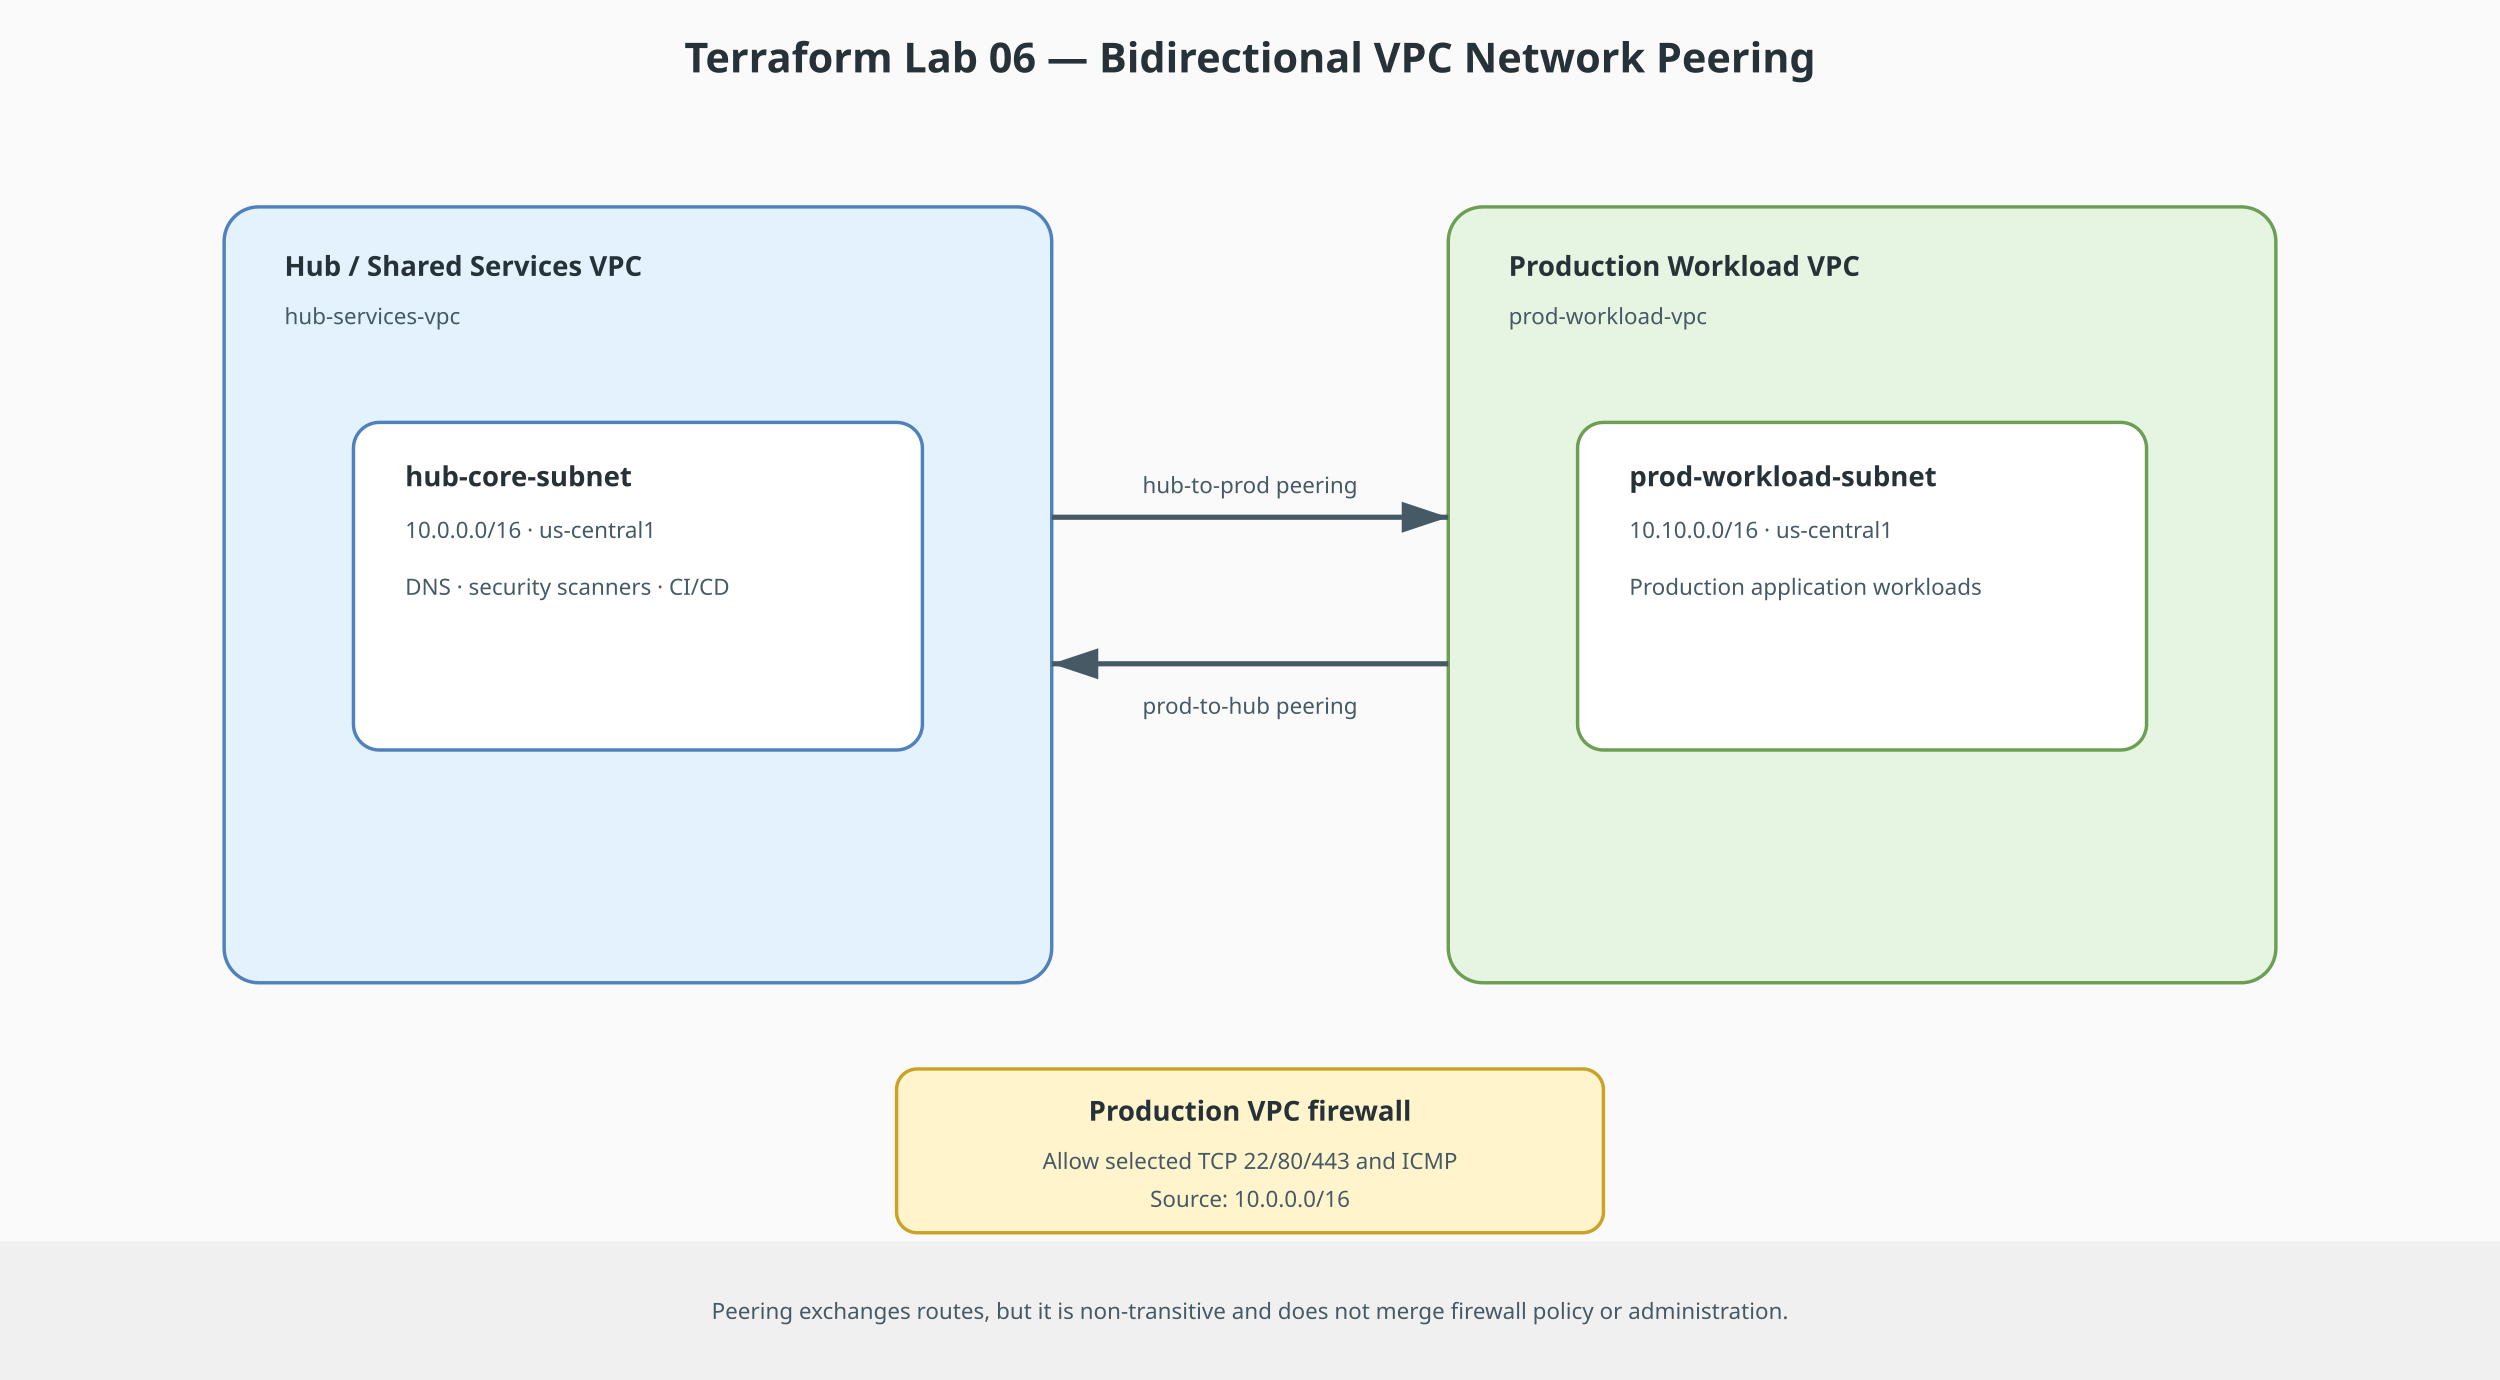
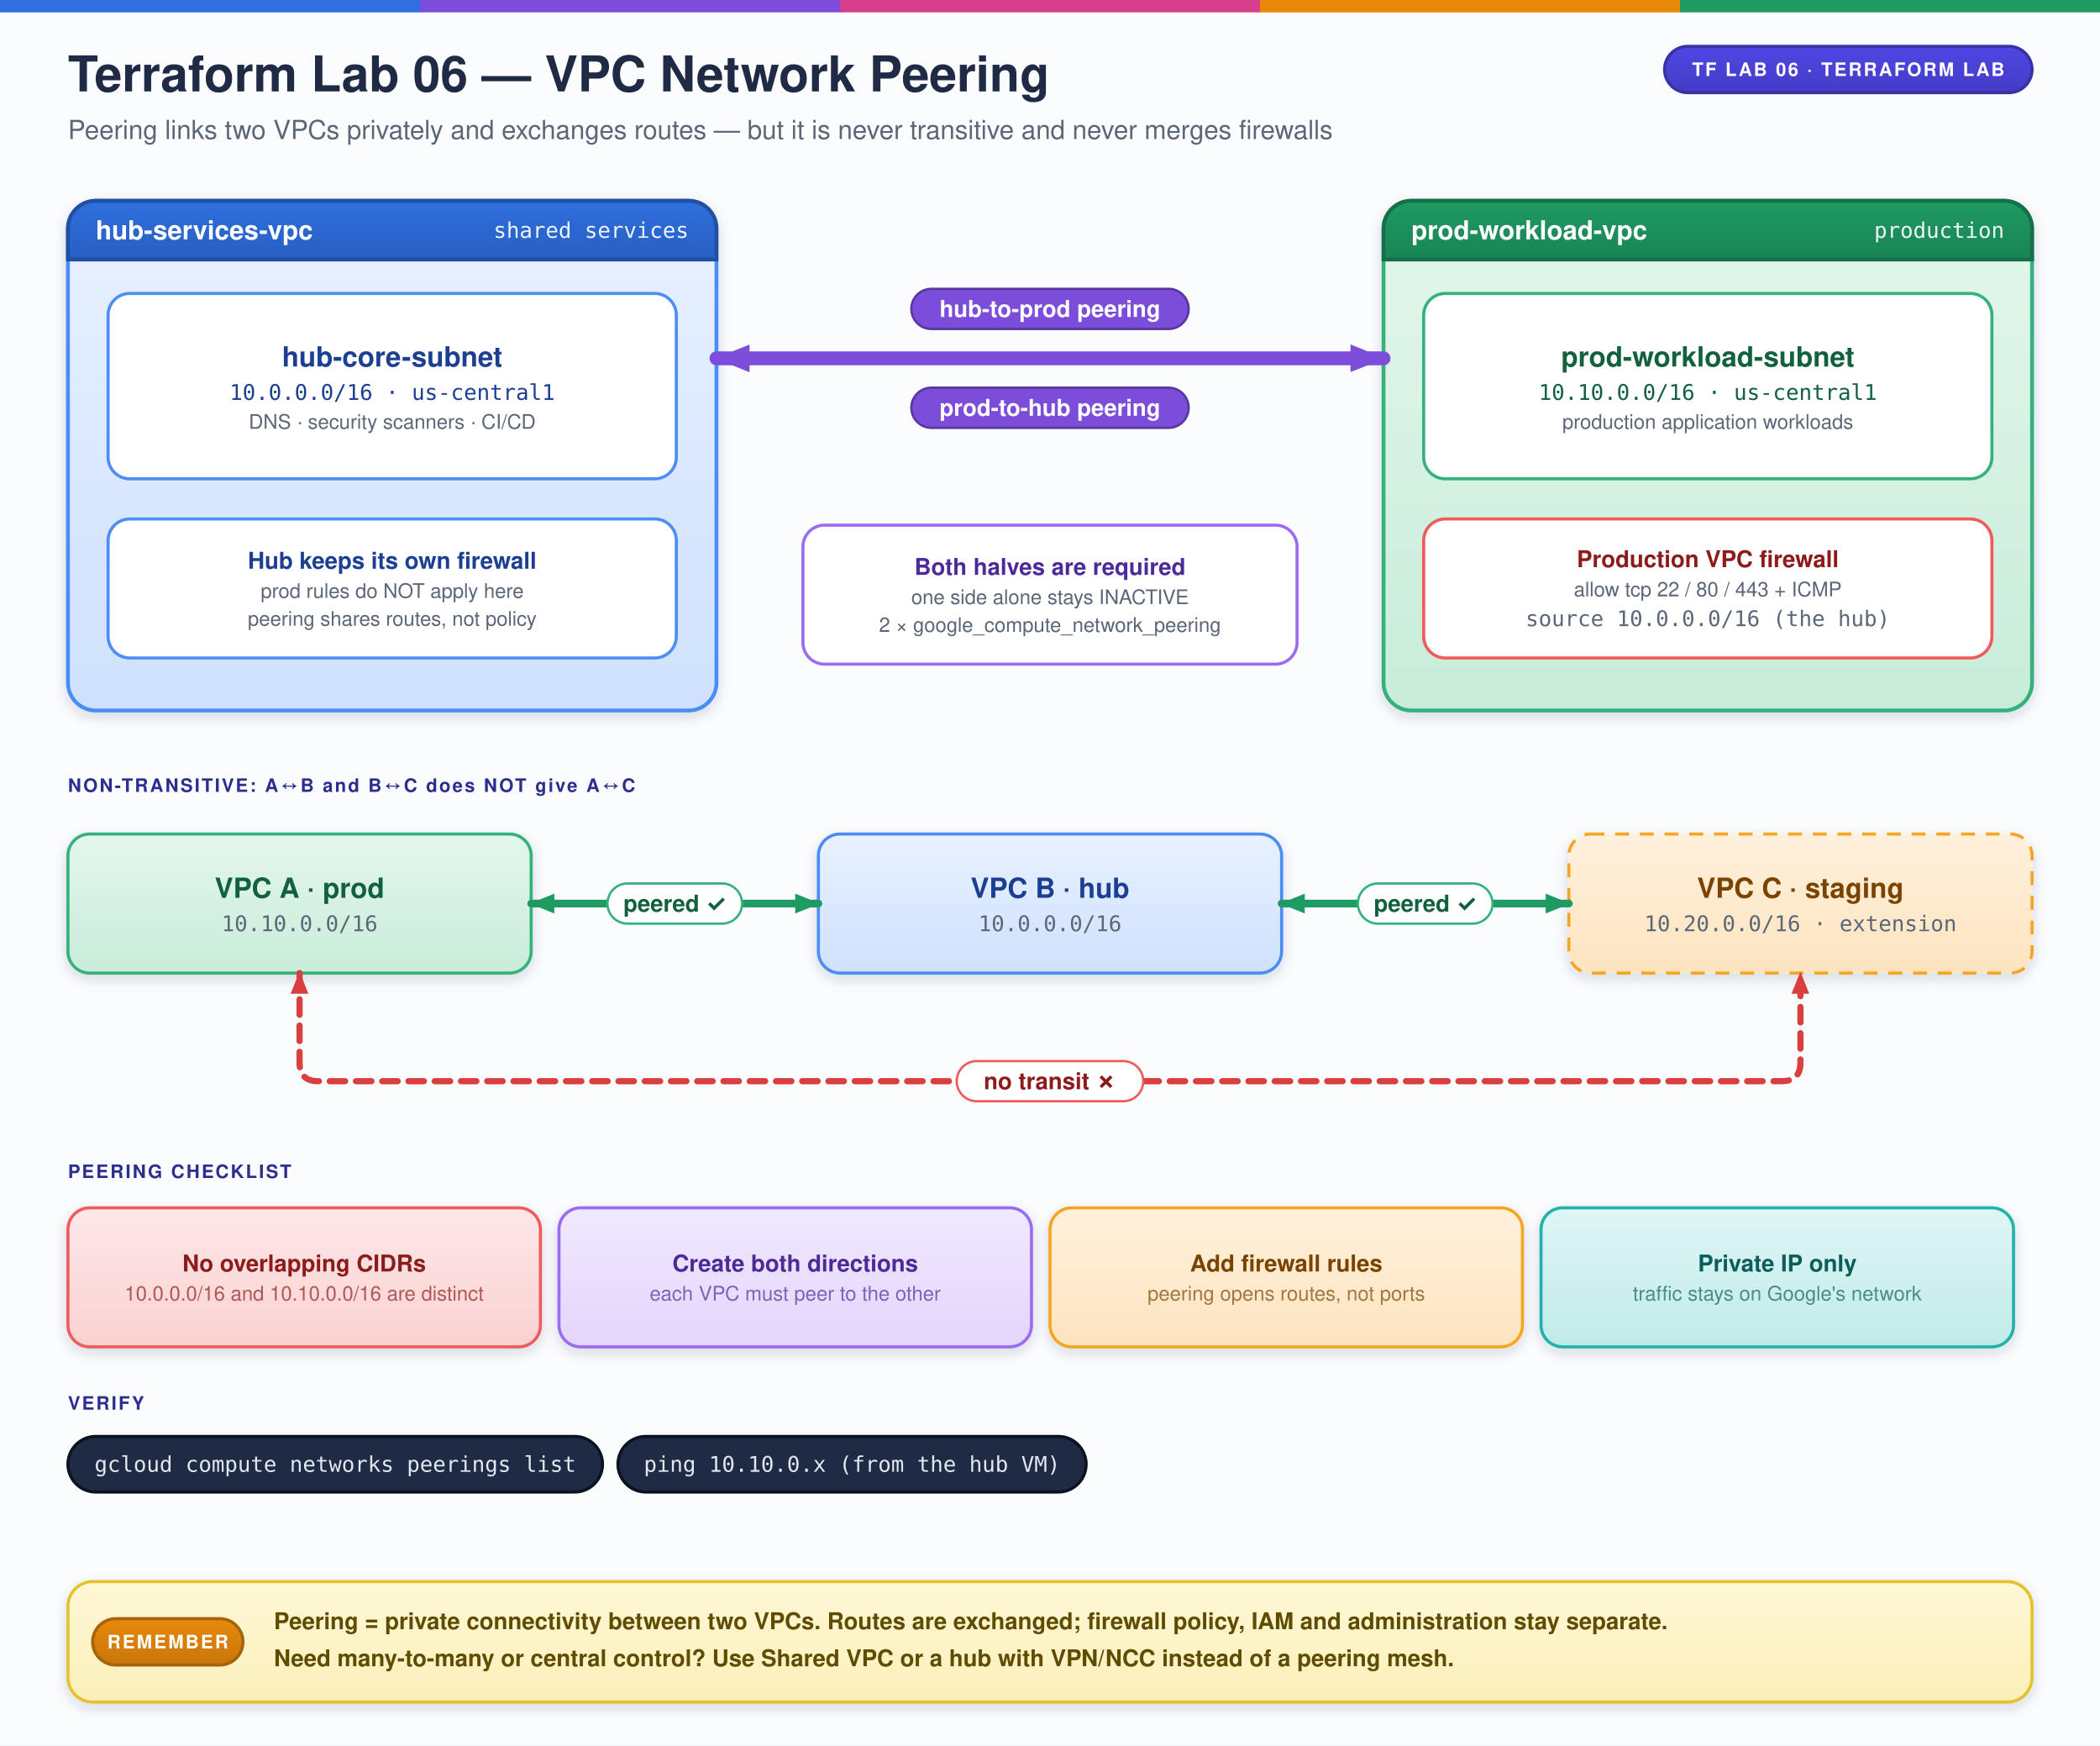
- <svg xmlns="http://www.w3.org/2000/svg" width="1450" height="800" viewBox="0 0 1450 800" role="img" aria-label="Hub and production VPC peering">
+ <svg xmlns="http://www.w3.org/2000/svg" width="1360" height="1130" viewBox="0 0 1360 1130" role="img" aria-labelledby="t d">
  <defs>
-     <marker id="a" markerWidth="10" markerHeight="10" refX="9" refY="3" orient="auto">
-       <path d="M0 0L0 6L9 3z" fill="#455a64" />
+     <filter id="sh" x="-15%" y="-15%" width="130%" height="140%">
+       <feDropShadow dx="0" dy="3" stdDeviation="4" flood-color="#1B2A4A" flood-opacity="0.16" />
+     </filter>
+     <linearGradient id="g0" x1="0" y1="0" x2="0" y2="1">
+       <stop offset="0" stop-color="#4F46E5" />
+       <stop offset="1" stop-color="#443CC5" />
+     </linearGradient>
+     <linearGradient id="g1" x1="0" y1="0" x2="0" y2="1">
+       <stop offset="0" stop-color="#E8F1FF" />
+       <stop offset="1" stop-color="#CFE1FE" />
+     </linearGradient>
+     <linearGradient id="g2" x1="0" y1="0" x2="0" y2="1">
+       <stop offset="0" stop-color="#2F6FE0" />
+       <stop offset="1" stop-color="#285FC1" />
+     </linearGradient>
+     <linearGradient id="g3" x1="0" y1="0" x2="0" y2="1">
+       <stop offset="0" stop-color="#FFFFFF" />
+       <stop offset="1" stop-color="#FFFFFF" />
+     </linearGradient>
+     <linearGradient id="g4" x1="0" y1="0" x2="0" y2="1">
+       <stop offset="0" stop-color="#E4F7EC" />
+       <stop offset="1" stop-color="#C8ECDA" />
+     </linearGradient>
+     <linearGradient id="g5" x1="0" y1="0" x2="0" y2="1">
+       <stop offset="0" stop-color="#1E9A63" />
+       <stop offset="1" stop-color="#1A8455" />
+     </linearGradient>
+     <marker id="m0" markerWidth="22.4" markerHeight="17.9" refX="21.4" refY="9.0" orient="auto-start-reverse" markerUnits="userSpaceOnUse">
+       <path d="M0,0 L22.4,9.0 L0,17.9 z" fill="#7C4DDB" />
    </marker>
-     <style>.t{font:700 24px system-ui;fill:#263238}.h{font:700 16px system-ui;fill:#263238}.p{font:13px system-ui;fill:#455a64}.e{stroke:#455a64;stroke-width:3;fill:none;marker-end:url(#a)}</style>
+     <linearGradient id="g6" x1="0" y1="0" x2="0" y2="1">
+       <stop offset="0" stop-color="#7C4DDB" />
+       <stop offset="1" stop-color="#7C4DDB" />
+     </linearGradient>
+     <linearGradient id="g7" x1="0" y1="0" x2="0" y2="1">
+       <stop offset="0" stop-color="#FFF0DC" />
+       <stop offset="1" stop-color="#FDE4BF" />
+     </linearGradient>
+     <marker id="m1" markerWidth="16.0" markerHeight="12.8" refX="15.0" refY="6.4" orient="auto-start-reverse" markerUnits="userSpaceOnUse">
+       <path d="M0,0 L16.0,6.4 L0,12.8 z" fill="#1E9A63" />
+     </marker>
+     <marker id="m2" markerWidth="14.4" markerHeight="11.5" refX="13.4" refY="5.8" orient="auto-start-reverse" markerUnits="userSpaceOnUse">
+       <path d="M0,0 L14.4,5.8 L0,11.5 z" fill="#D93F3F" />
+     </marker>
+     <linearGradient id="g8" x1="0" y1="0" x2="0" y2="1">
+       <stop offset="0" stop-color="#FDE8E8" />
+       <stop offset="1" stop-color="#FBD1D1" />
+     </linearGradient>
+     <linearGradient id="g9" x1="0" y1="0" x2="0" y2="1">
+       <stop offset="0" stop-color="#F1E9FE" />
+       <stop offset="1" stop-color="#E3D5FC" />
+     </linearGradient>
+     <linearGradient id="g10" x1="0" y1="0" x2="0" y2="1">
+       <stop offset="0" stop-color="#DFF6F5" />
+       <stop offset="1" stop-color="#C0EBE9" />
+     </linearGradient>
+     <linearGradient id="g11" x1="0" y1="0" x2="0" y2="1">
+       <stop offset="0" stop-color="#1F2A44" />
+       <stop offset="1" stop-color="#1F2A44" />
+     </linearGradient>
+     <linearGradient id="g12" x1="0" y1="0" x2="0" y2="1">
+       <stop offset="0" stop-color="#FFF8D6" />
+       <stop offset="1" stop-color="#FBEFBA" />
+     </linearGradient>
+     <linearGradient id="g13" x1="0" y1="0" x2="0" y2="1">
+       <stop offset="0" stop-color="#E8890C" />
+       <stop offset="1" stop-color="#C8760A" />
+     </linearGradient>
  </defs>
-   <rect width="1450" height="720" fill="#fafafa" />
-   <text x="725" y="42" text-anchor="middle" class="t">Terraform Lab 06 — Bidirectional VPC Network Peering</text>
-   <rect x="130" y="120" width="480" height="450" rx="20" fill="#e3f2fd" stroke="#4f81bd" stroke-width="2" />
-   <text x="165" y="160" class="h">Hub / Shared Services VPC</text>
-   <text x="165" y="188" class="p">hub-services-vpc</text>
-   <rect x="205" y="245" width="330" height="190" rx="15" fill="#fff" stroke="#4f81bd" stroke-width="2" />
-   <text x="235" y="282" class="h">hub-core-subnet</text>
-   <text x="235" y="312" class="p">10.0.0.0/16 · us-central1</text>
-   <text x="235" y="345" class="p">DNS · security scanners · CI/CD</text>
-   <rect x="840" y="120" width="480" height="450" rx="20" fill="#e6f4e2" stroke="#6c9f54" stroke-width="2" />
-   <text x="875" y="160" class="h">Production Workload VPC</text>
-   <text x="875" y="188" class="p">prod-workload-vpc</text>
-   <rect x="915" y="245" width="330" height="190" rx="15" fill="#fff" stroke="#6c9f54" stroke-width="2" />
-   <text x="945" y="282" class="h">prod-workload-subnet</text>
-   <text x="945" y="312" class="p">10.10.0.0/16 · us-central1</text>
-   <text x="945" y="345" class="p">Production application workloads</text>
-   <path d="M610 300H840" class="e" />
-   <text x="725" y="286" text-anchor="middle" class="p">hub-to-prod peering</text>
-   <path d="M840 385H610" class="e" />
-   <text x="725" y="414" text-anchor="middle" class="p">prod-to-hub peering</text>
-   <rect x="520" y="620" width="410" height="95" rx="12" fill="#fff4cc" stroke="#c9a227" stroke-width="2" />
-   <text x="725" y="650" text-anchor="middle" class="h">Production VPC firewall</text>
-   <text x="725" y="678" text-anchor="middle" class="p">Allow selected TCP 22/80/443 and ICMP</text>
-   <text x="725" y="700" text-anchor="middle" class="p">Source: 10.0.0.0/16</text>
-   <text x="725" y="765" text-anchor="middle" class="p">Peering exchanges routes, but it is non-transitive and does not merge firewall policy or administration.</text>
+   <rect width="1360" height="1130" fill="#FBFCFE" />
+   <rect x="0.0" y="0" width="273.0" height="8" fill="#2F6FE0" />
+   <rect x="272.0" y="0" width="273.0" height="8" fill="#7C4DDB" />
+   <rect x="544.0" y="0" width="273.0" height="8" fill="#D63F8C" />
+   <rect x="816.0" y="0" width="273.0" height="8" fill="#E8890C" />
+   <rect x="1088.0" y="0" width="273.0" height="8" fill="#1E9A63" />
+   <text x="44" y="59.2" text-anchor="start" font-family="system-ui,-apple-system,'Segoe UI',Helvetica,Arial,sans-serif" font-size="32" font-weight="700" fill="#1F2A44">Terraform Lab 06 — VPC Network Peering</text>
+   <text x="44" y="90.0" text-anchor="start" font-family="system-ui,-apple-system,'Segoe UI',Helvetica,Arial,sans-serif" font-size="17" font-weight="400" fill="#5B6677">Peering links two VPCs privately and exchanges routes — but it is never transitive and never merges firewalls</text>
+   <rect x="1078.0" y="30" width="238" height="30" rx="15.0" fill="url(#g0)" stroke="#3932A5" stroke-width="2" />
+   <text x="1197.0" y="49.2" text-anchor="middle" font-family="system-ui,-apple-system,'Segoe UI',Helvetica,Arial,sans-serif" font-size="12" font-weight="700" fill="#FFFFFF" letter-spacing="1.2">TF LAB 06 · TERRAFORM LAB</text>
+   <rect x="44" y="130" width="420" height="330" rx="18" fill="url(#g1)" stroke="#4C8DF6" stroke-width="2.5" filter="url(#sh)" />
+   <path d="M44,168 V148 a18,18 0 0 1 18,-18 H446 a18,18 0 0 1 18,18 V168 z" fill="url(#g2)" stroke="#2250A1" stroke-width="2.5" />
+   <text x="62" y="155.0" font-family="system-ui,-apple-system,'Segoe UI',Helvetica,Arial,sans-serif" font-size="17" font-weight="700" fill="#FFFFFF">hub-services-vpc</text>
+   <text x="446" y="154.0" text-anchor="end" font-family="ui-monospace,SFMono-Regular,Menlo,Consolas,monospace" font-size="14" fill="#FFFFFF" opacity=".92">shared services</text>
+   <rect x="70" y="190" width="368" height="120" rx="14" fill="url(#g3)" stroke="#4C8DF6" stroke-width="2" />
+   <text x="254.0" y="237.3" text-anchor="middle" font-family="system-ui,-apple-system,'Segoe UI',Helvetica,Arial,sans-serif" font-size="18" font-weight="700" fill="#1C3F94">hub-core-subnet</text>
+   <text x="254.0" y="258.9" text-anchor="middle" font-family="ui-monospace,SFMono-Regular,Menlo,Consolas,monospace" font-size="14" font-weight="500" fill="#1C3F94">10.0.0.0/16 · us-central1</text>
+   <text x="254.0" y="277.6" text-anchor="middle" font-family="system-ui,-apple-system,'Segoe UI',Helvetica,Arial,sans-serif" font-size="13" font-weight="400" fill="#5B6677">DNS · security scanners · CI/CD</text>
+   <rect x="896" y="130" width="420" height="330" rx="18" fill="url(#g4)" stroke="#34B27B" stroke-width="2.5" filter="url(#sh)" />
+   <path d="M896,168 V148 a18,18 0 0 1 18,-18 H1298 a18,18 0 0 1 18,18 V168 z" fill="url(#g5)" stroke="#166F47" stroke-width="2.5" />
+   <text x="914" y="155.0" font-family="system-ui,-apple-system,'Segoe UI',Helvetica,Arial,sans-serif" font-size="17" font-weight="700" fill="#FFFFFF">prod-workload-vpc</text>
+   <text x="1298" y="154.0" text-anchor="end" font-family="ui-monospace,SFMono-Regular,Menlo,Consolas,monospace" font-size="14" fill="#FFFFFF" opacity=".92">production</text>
+   <rect x="922" y="190" width="368" height="120" rx="14" fill="url(#g3)" stroke="#34B27B" stroke-width="2" />
+   <text x="1106.0" y="237.3" text-anchor="middle" font-family="system-ui,-apple-system,'Segoe UI',Helvetica,Arial,sans-serif" font-size="18" font-weight="700" fill="#11603E">prod-workload-subnet</text>
+   <text x="1106.0" y="258.9" text-anchor="middle" font-family="ui-monospace,SFMono-Regular,Menlo,Consolas,monospace" font-size="14" font-weight="500" fill="#11603E">10.10.0.0/16 · us-central1</text>
+   <text x="1106.0" y="277.6" text-anchor="middle" font-family="system-ui,-apple-system,'Segoe UI',Helvetica,Arial,sans-serif" font-size="13" font-weight="400" fill="#5B6677">production application workloads</text>
+   <rect x="922" y="336" width="368" height="90" rx="14" fill="url(#g3)" stroke="#EF5B5B" stroke-width="2" />
+   <text x="1106.0" y="367.2" text-anchor="middle" font-family="system-ui,-apple-system,'Segoe UI',Helvetica,Arial,sans-serif" font-size="15" font-weight="700" fill="#8E1B1B">Production VPC firewall</text>
+   <text x="1106.0" y="386.1" text-anchor="middle" font-family="system-ui,-apple-system,'Segoe UI',Helvetica,Arial,sans-serif" font-size="13" font-weight="400" fill="#5B6677">allow tcp 22 / 80 / 443 + ICMP</text>
+   <text x="1106.0" y="405.4" text-anchor="middle" font-family="ui-monospace,SFMono-Regular,Menlo,Consolas,monospace" font-size="14" font-weight="500" fill="#5B6677">source 10.0.0.0/16 (the hub)</text>
+   <rect x="70" y="336" width="368" height="90" rx="14" fill="url(#g3)" stroke="#4C8DF6" stroke-width="2" />
+   <text x="254.0" y="368.2" text-anchor="middle" font-family="system-ui,-apple-system,'Segoe UI',Helvetica,Arial,sans-serif" font-size="15" font-weight="700" fill="#1C3F94">Hub keeps its own firewall</text>
+   <text x="254.0" y="387.1" text-anchor="middle" font-family="system-ui,-apple-system,'Segoe UI',Helvetica,Arial,sans-serif" font-size="13" font-weight="400" fill="#5B6677">prod rules do NOT apply here</text>
+   <text x="254.0" y="405.1" text-anchor="middle" font-family="system-ui,-apple-system,'Segoe UI',Helvetica,Arial,sans-serif" font-size="13" font-weight="400" fill="#5B6677">peering shares routes, not policy</text>
+   <path d="M464.0,232.0 L896.0,232.0" fill="none" stroke="#7C4DDB" stroke-width="9" stroke-linecap="round" stroke-linejoin="round" marker-end="url(#m0)" marker-start="url(#m0)" />
+   <rect x="590.2" y="187.0" width="179.6" height="26" rx="13.0" fill="url(#g6)" stroke="#59379E" stroke-width="1.5" />
+   <text x="680.0" y="205.2" text-anchor="middle" font-family="system-ui,-apple-system,'Segoe UI',Helvetica,Arial,sans-serif" font-size="15" font-weight="700" fill="#FFFFFF">hub-to-prod peering</text>
+   <rect x="590.2" y="251.0" width="179.6" height="26" rx="13.0" fill="url(#g6)" stroke="#59379E" stroke-width="1.5" />
+   <text x="680.0" y="269.2" text-anchor="middle" font-family="system-ui,-apple-system,'Segoe UI',Helvetica,Arial,sans-serif" font-size="15" font-weight="700" fill="#FFFFFF">prod-to-hub peering</text>
+   <rect x="520" y="340" width="320" height="90" rx="14" fill="url(#g3)" stroke="#9B6CF0" stroke-width="2" />
+   <text x="680.0" y="372.2" text-anchor="middle" font-family="system-ui,-apple-system,'Segoe UI',Helvetica,Arial,sans-serif" font-size="15" font-weight="700" fill="#4B2A9A">Both halves are required</text>
+   <text x="680.0" y="391.1" text-anchor="middle" font-family="system-ui,-apple-system,'Segoe UI',Helvetica,Arial,sans-serif" font-size="13" font-weight="400" fill="#5B6677">one side alone stays INACTIVE</text>
+   <text x="680.0" y="409.1" text-anchor="middle" font-family="system-ui,-apple-system,'Segoe UI',Helvetica,Arial,sans-serif" font-size="13" font-weight="400" fill="#5B6677">2 × google_compute_network_peering</text>
+   <text x="44" y="512.7" text-anchor="start" font-family="system-ui,-apple-system,'Segoe UI',Helvetica,Arial,sans-serif" font-size="12" font-weight="700" fill="#2B2D8F" letter-spacing="1.2">NON-TRANSITIVE: A↔B and B↔C does NOT give A↔C</text>
+   <rect x="44" y="540" width="300" height="90" rx="14" fill="url(#g4)" stroke="#34B27B" stroke-width="2" filter="url(#sh)" />
+   <text x="194.0" y="581.3" text-anchor="middle" font-family="system-ui,-apple-system,'Segoe UI',Helvetica,Arial,sans-serif" font-size="18" font-weight="700" fill="#11603E">VPC A · prod</text>
+   <text x="194.0" y="602.9" text-anchor="middle" font-family="ui-monospace,SFMono-Regular,Menlo,Consolas,monospace" font-size="14" font-weight="500" fill="#5B6677">10.10.0.0/16</text>
+   <rect x="530" y="540" width="300" height="90" rx="14" fill="url(#g1)" stroke="#4C8DF6" stroke-width="2" filter="url(#sh)" />
+   <text x="680.0" y="581.3" text-anchor="middle" font-family="system-ui,-apple-system,'Segoe UI',Helvetica,Arial,sans-serif" font-size="18" font-weight="700" fill="#1C3F94">VPC B · hub</text>
+   <text x="680.0" y="602.9" text-anchor="middle" font-family="ui-monospace,SFMono-Regular,Menlo,Consolas,monospace" font-size="14" font-weight="500" fill="#5B6677">10.0.0.0/16</text>
+   <rect x="1016" y="540" width="300" height="90" rx="14" fill="url(#g7)" stroke="#F5A524" stroke-width="2" stroke-dasharray="9 7" filter="url(#sh)" />
+   <text x="1166.0" y="581.3" text-anchor="middle" font-family="system-ui,-apple-system,'Segoe UI',Helvetica,Arial,sans-serif" font-size="18" font-weight="700" fill="#7A4300">VPC C · staging</text>
+   <text x="1166.0" y="602.9" text-anchor="middle" font-family="ui-monospace,SFMono-Regular,Menlo,Consolas,monospace" font-size="14" font-weight="500" fill="#5B6677">10.20.0.0/16 · extension</text>
+   <path d="M344.0,585.0 L530.0,585.0" fill="none" stroke="#1E9A63" stroke-width="5" stroke-linecap="round" stroke-linejoin="round" marker-end="url(#m1)" marker-start="url(#m1)" />
+   <rect x="393.4" y="572.0" width="87.2" height="26" rx="13.0" fill="url(#g3)" stroke="#34B27B" stroke-width="1.5" />
+   <text x="437.0" y="590.2" text-anchor="middle" font-family="system-ui,-apple-system,'Segoe UI',Helvetica,Arial,sans-serif" font-size="15" font-weight="700" fill="#11603E">peered ✓</text>
+   <path d="M830.0,585.0 L1016.0,585.0" fill="none" stroke="#1E9A63" stroke-width="5" stroke-linecap="round" stroke-linejoin="round" marker-end="url(#m1)" marker-start="url(#m1)" />
+   <rect x="879.4" y="572.0" width="87.2" height="26" rx="13.0" fill="url(#g3)" stroke="#34B27B" stroke-width="1.5" />
+   <text x="923.0" y="590.2" text-anchor="middle" font-family="system-ui,-apple-system,'Segoe UI',Helvetica,Arial,sans-serif" font-size="15" font-weight="700" fill="#11603E">peered ✓</text>
+   <path d="M194.0,630.0 L194.0,688.0 Q194.0,700.0 206.0,700.0 L1154.0,700.0 Q1166.0,700.0 1166.0,688.0 L1166.0,630.0" fill="none" stroke="#D93F3F" stroke-width="4" stroke-linecap="round" stroke-linejoin="round" stroke-dasharray="10 7" marker-end="url(#m2)" marker-start="url(#m2)" />
+   <rect x="619.6" y="687.0" width="120.8" height="26" rx="13.0" fill="url(#g3)" stroke="#EF5B5B" stroke-width="1.5" />
+   <text x="680.0" y="705.2" text-anchor="middle" font-family="system-ui,-apple-system,'Segoe UI',Helvetica,Arial,sans-serif" font-size="15" font-weight="700" fill="#8E1B1B">no transit ✗</text>
+   <text x="44" y="762.7" text-anchor="start" font-family="system-ui,-apple-system,'Segoe UI',Helvetica,Arial,sans-serif" font-size="12" font-weight="700" fill="#2B2D8F" letter-spacing="1.2">PEERING CHECKLIST</text>
+   <rect x="44" y="782" width="306" height="90" rx="14" fill="url(#g8)" stroke="#EF5B5B" stroke-width="2" filter="url(#sh)" />
+   <text x="197.0" y="823.2" text-anchor="middle" font-family="system-ui,-apple-system,'Segoe UI',Helvetica,Arial,sans-serif" font-size="15" font-weight="700" fill="#8E1B1B">No overlapping CIDRs</text>
+   <text x="197.0" y="842.0" text-anchor="middle" font-family="system-ui,-apple-system,'Segoe UI',Helvetica,Arial,sans-serif" font-size="13" font-weight="400" fill="#AF5858">10.0.0.0/16 and 10.10.0.0/16 are distinct</text>
+   <rect x="362" y="782" width="306" height="90" rx="14" fill="url(#g9)" stroke="#9B6CF0" stroke-width="2" filter="url(#sh)" />
+   <text x="515.0" y="823.2" text-anchor="middle" font-family="system-ui,-apple-system,'Segoe UI',Helvetica,Arial,sans-serif" font-size="15" font-weight="700" fill="#4B2A9A">Create both directions</text>
+   <text x="515.0" y="842.0" text-anchor="middle" font-family="system-ui,-apple-system,'Segoe UI',Helvetica,Arial,sans-serif" font-size="13" font-weight="400" fill="#7D63B8">each VPC must peer to the other</text>
+   <rect x="680" y="782" width="306" height="90" rx="14" fill="url(#g7)" stroke="#F5A524" stroke-width="2" filter="url(#sh)" />
+   <text x="833.0" y="823.2" text-anchor="middle" font-family="system-ui,-apple-system,'Segoe UI',Helvetica,Arial,sans-serif" font-size="15" font-weight="700" fill="#7A4300">Add firewall rules</text>
+   <text x="833.0" y="842.0" text-anchor="middle" font-family="system-ui,-apple-system,'Segoe UI',Helvetica,Arial,sans-serif" font-size="13" font-weight="400" fill="#A27742">peering opens routes, not ports</text>
+   <rect x="998" y="782" width="306" height="90" rx="14" fill="url(#g10)" stroke="#20B2AA" stroke-width="2" filter="url(#sh)" />
+   <text x="1151.0" y="823.2" text-anchor="middle" font-family="system-ui,-apple-system,'Segoe UI',Helvetica,Arial,sans-serif" font-size="15" font-weight="700" fill="#0B5E5A">Private IP only</text>
+   <text x="1151.0" y="842.0" text-anchor="middle" font-family="system-ui,-apple-system,'Segoe UI',Helvetica,Arial,sans-serif" font-size="13" font-weight="400" fill="#4B8C88">traffic stays on Google's network</text>
+   <text x="44" y="912.7" text-anchor="start" font-family="system-ui,-apple-system,'Segoe UI',Helvetica,Arial,sans-serif" font-size="12" font-weight="700" fill="#2B2D8F" letter-spacing="1.2">VERIFY</text>
+   <rect x="44" y="930" width="346.2" height="36" rx="18.0" fill="url(#g11)" stroke="#0B1220" stroke-width="2" />
+   <text x="217.1" y="952.9" text-anchor="middle" font-family="ui-monospace,SFMono-Regular,Menlo,Consolas,monospace" font-size="14" font-weight="500" fill="#E2E8F0">gcloud compute networks peerings list</text>
+   <rect x="400.2" y="930" width="303.2" height="36" rx="18.0" fill="url(#g11)" stroke="#0B1220" stroke-width="2" />
+   <text x="551.8" y="952.9" text-anchor="middle" font-family="ui-monospace,SFMono-Regular,Menlo,Consolas,monospace" font-size="14" font-weight="500" fill="#E2E8F0">ping 10.10.0.x (from the hub VM)</text>
+   <rect x="44" y="1024" width="1272" height="78" rx="16" fill="url(#g12)" stroke="#E6C229" stroke-width="2" filter="url(#sh)" />
+   <rect x="60" y="1048.0" width="97.36" height="30" rx="15.0" fill="url(#g13)" stroke="#A76309" stroke-width="2" />
+   <text x="108.68" y="1067.2" text-anchor="middle" font-family="system-ui,-apple-system,'Segoe UI',Helvetica,Arial,sans-serif" font-size="12" font-weight="700" fill="#FFFFFF" letter-spacing="1.2">REMEMBER</text>
+   <text x="177.36" y="1054.8" text-anchor="start" font-family="system-ui,-apple-system,'Segoe UI',Helvetica,Arial,sans-serif" font-size="15" font-weight="700" fill="#5F4C00">Peering = private connectivity between two VPCs. Routes are exchanged; firewall policy, IAM and administration stay separate.</text>
+   <text x="177.36" y="1078.8" text-anchor="start" font-family="system-ui,-apple-system,'Segoe UI',Helvetica,Arial,sans-serif" font-size="15" font-weight="700" fill="#5F4C00">Need many-to-many or central control? Use Shared VPC or a hub with VPN/NCC instead of a peering mesh.</text>
</svg>
